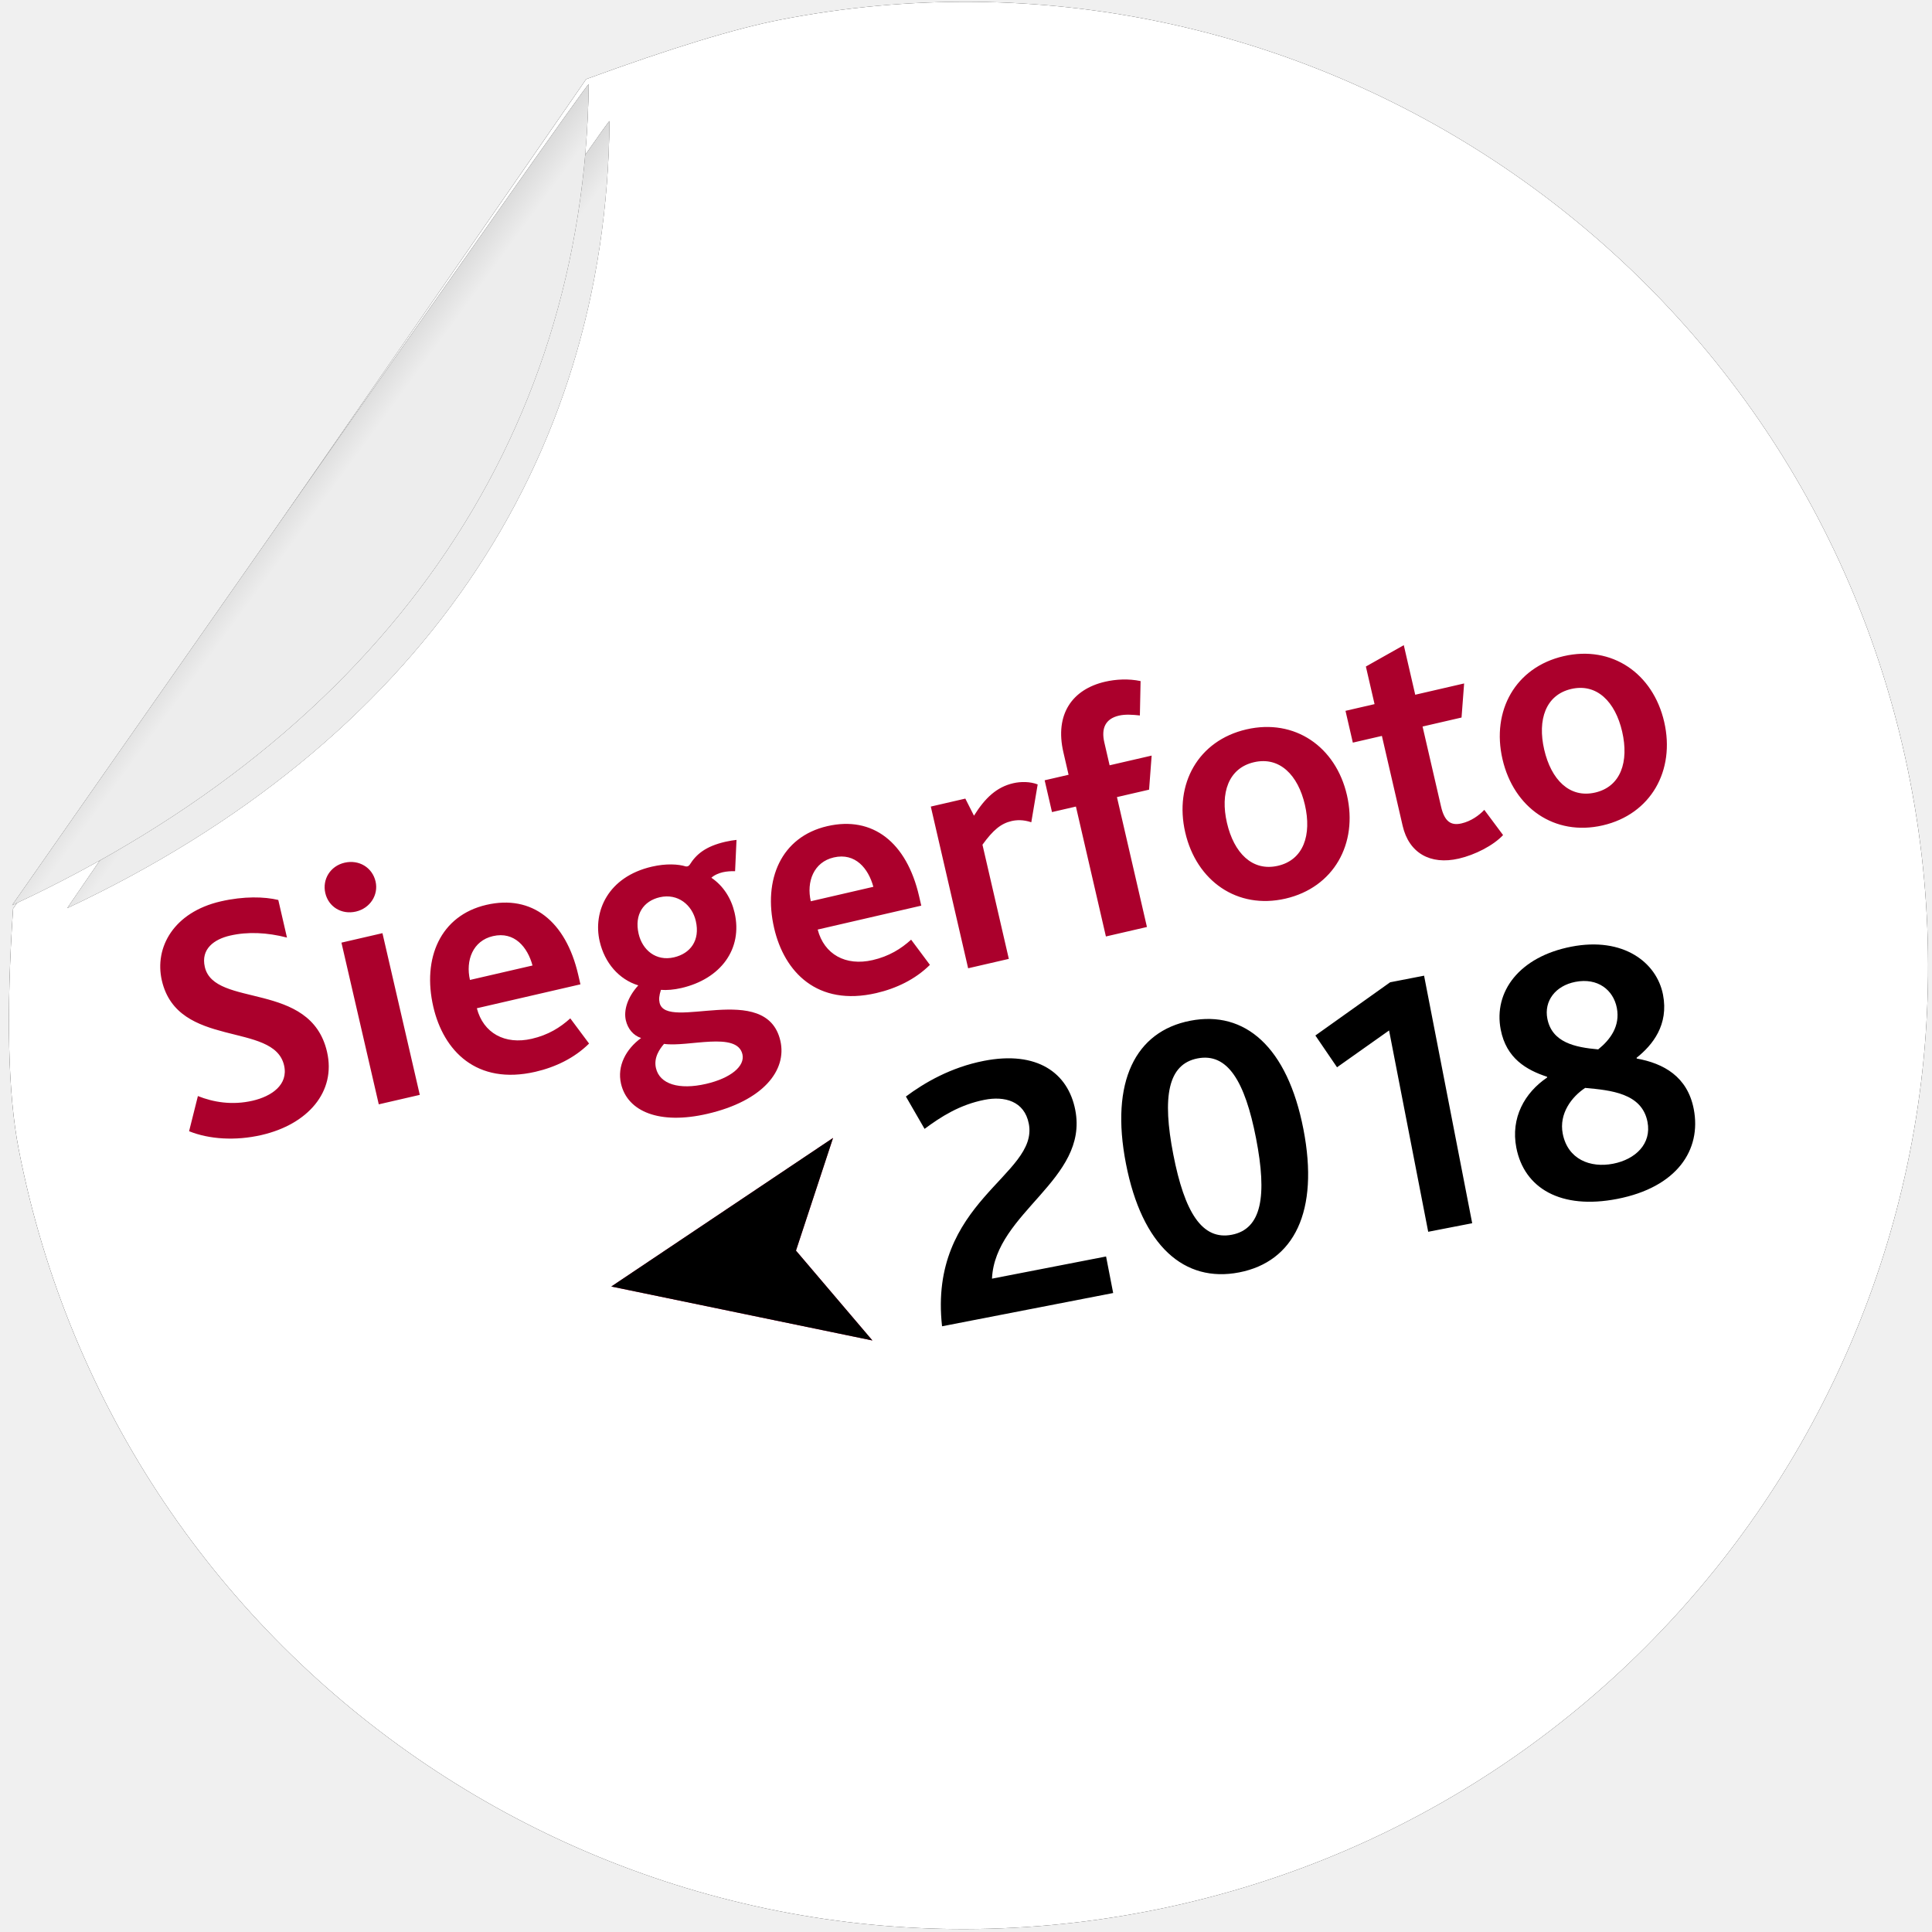
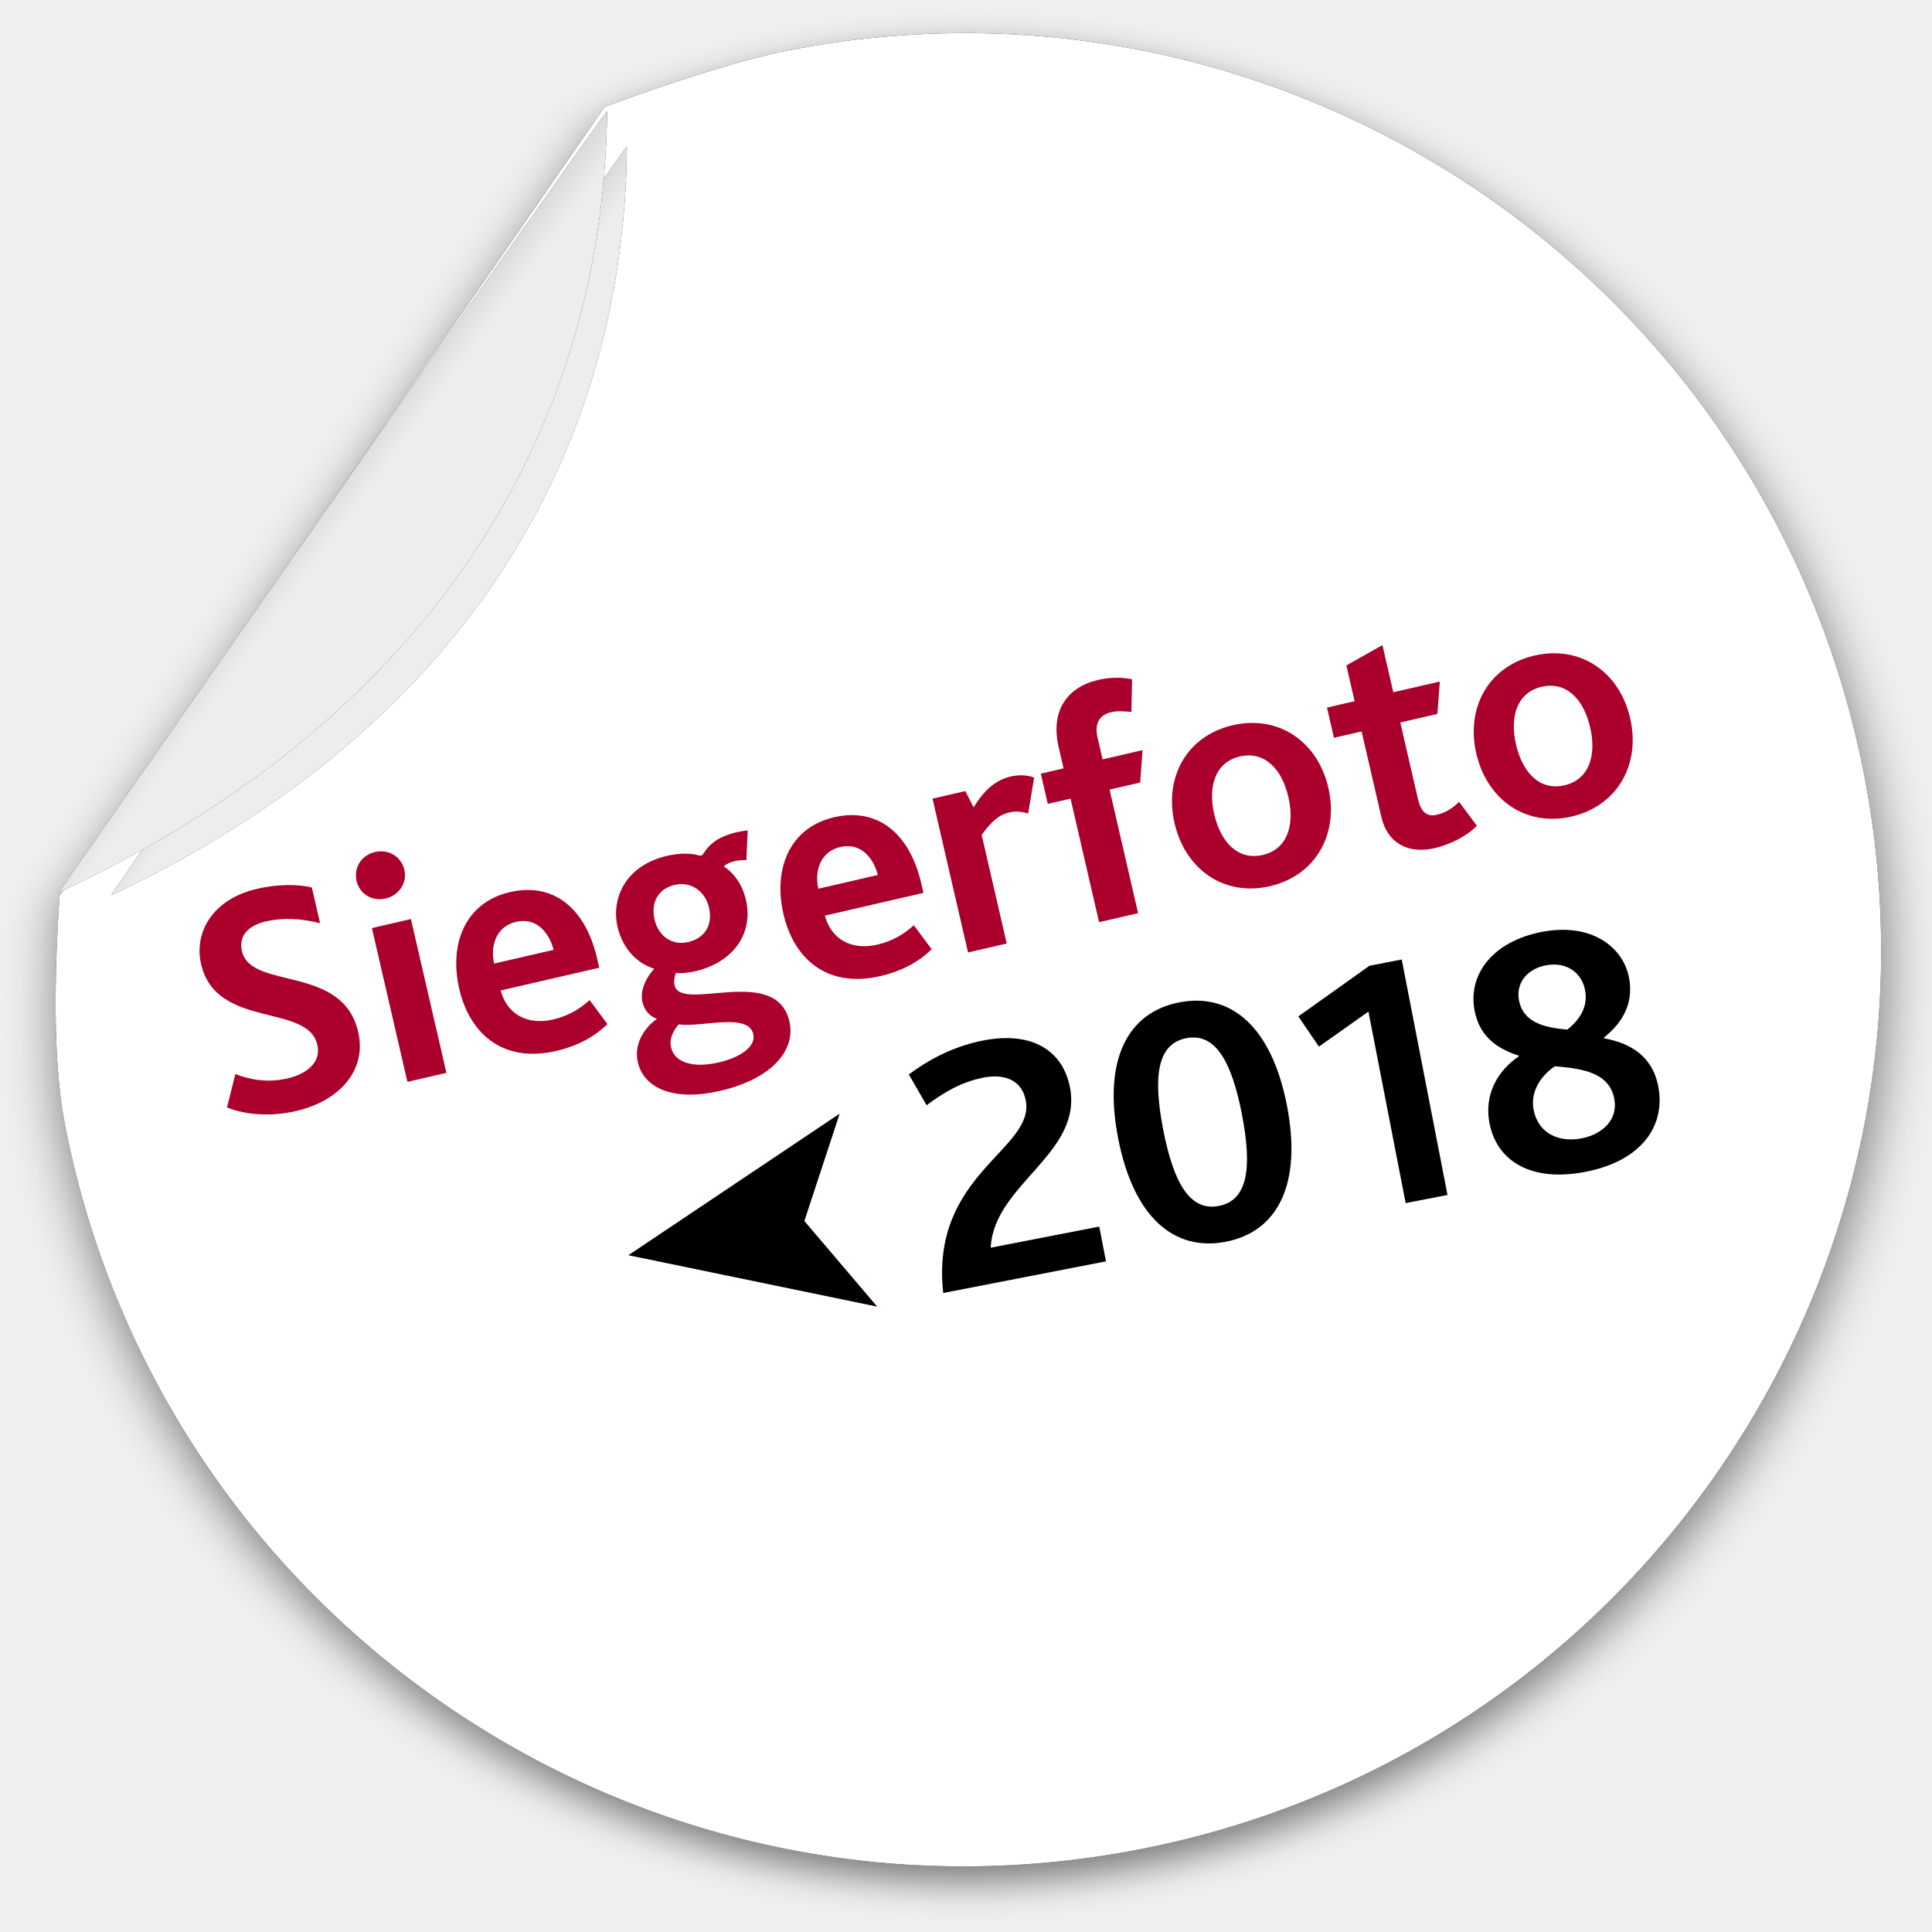
- <svg xmlns="http://www.w3.org/2000/svg" width="117px" height="117px" viewBox="0 0 117 117" version="1.1">
+ <svg xmlns="http://www.w3.org/2000/svg" xmlns:xlink="http://www.w3.org/1999/xlink" width="123px" height="123px" viewBox="0 0 123 123" version="1.1">
  <defs>
-     <linearGradient x1="54.455%" y1="50%" x2="32.77%" y2="27.37%" id="linearGradient-1">
+     <path d="M58.346,116.692 C90.57,116.692 116.692,90.57 116.692,58.346 C116.692,26.122 90.57,0 58.346,0 C55.545,0 51.463,0.429 46.099,1.288 L2.446,43.976 C0.815,50.139 0,54.929 0,58.346 C0,90.57 26.122,116.692 58.346,116.692 Z" id="path-1" />
+     <filter x="-4.3%" y="-3.4%" width="108.6%" height="108.6%" filterUnits="objectBoundingBox" id="filter-2">
+       <feOffset dx="0" dy="1" in="SourceAlpha" result="shadowOffsetOuter1" />
+       <feGaussianBlur stdDeviation="1.5" in="shadowOffsetOuter1" result="shadowBlurOuter1" />
+       <feColorMatrix values="0 0 0 0 0   0 0 0 0 0   0 0 0 0 0  0 0 0 0.5 0" type="matrix" in="shadowBlurOuter1" />
+     </filter>
+     <linearGradient x1="54.455%" y1="50%" x2="32.77%" y2="27.37%" id="linearGradient-3">
      <stop stop-color="#FFFFFF" stop-opacity="0.5" offset="0%" />
      <stop stop-color="#000000" stop-opacity="0.5" offset="100%" />
    </linearGradient>
  </defs>
  <g id="Tournee-/-exhibition" stroke="none" stroke-width="1" fill="none" fill-rule="evenodd">
-     <g id="Artboard-Copy-9" transform="translate(-99, -68)">
+     <g id="Artboard-Copy-9" transform="translate(-96, -66)">
      <g id="badge_photo-copy" transform="translate(89, 58)">
        <g id="badge_photo" transform="translate(68.58752, 68.58752) rotate(-11) translate(-68.58752, -68.58752) translate(10.08752, 10.08752)">
          <g id="Group-7">
            <g id="Oval-4">
              <g id="path-1-link" fill="#000000">
                <path d="M58.346,116.692 C90.57,116.692 116.692,90.57 116.692,58.346 C116.692,26.122 90.57,0 58.346,0 C55.545,0 51.463,0.429 46.099,1.288 L2.446,43.976 C0.815,50.139 0,54.929 0,58.346 C0,90.57 26.122,116.692 58.346,116.692 Z" id="path-1" />
              </g>
-               <g id="path-1-link" fill="#FFFFFF">
-                 <path d="M58.346,116.692 C90.57,116.692 116.692,90.57 116.692,58.346 C116.692,26.122 90.57,0 58.346,0 C55.545,0 51.463,0.429 46.099,1.288 L2.446,43.976 C0.815,50.139 0,54.929 0,58.346 C0,90.57 26.122,116.692 58.346,116.692 Z" id="path-1" />
+               <g id="path-1-link">
+                 <g id="path-1">
+                   <use fill="black" fill-opacity="1" filter="url(#filter-2)" xlink:href="#path-1" />
+                   <use fill="#FFFFFF" fill-rule="evenodd" xlink:href="#path-1" />
+                 </g>
              </g>
            </g>
            <g id="Oval-4-Copy" transform="translate(5, 4)">
              <g id="path-4-link" fill="#000000">
                <path d="M0.673,40.57 C23.406,34.828 37.856,20.384 42.001,0.053 C42.062,-0.245 0.673,40.57 0.673,40.57 Z" id="path-4" />
              </g>
              <g id="path-4-link" fill="#DBDBDB">
                <path d="M0.673,40.57 C23.406,34.828 37.856,20.384 42.001,0.053 C42.062,-0.245 0.673,40.57 0.673,40.57 Z" id="path-4" />
              </g>
-               <g id="path-4-link" fill="url(#linearGradient-1)">
+               <g id="path-4-link" fill="url(#linearGradient-3)">
                <path d="M0.673,40.57 C23.406,34.828 37.856,20.384 42.001,0.053 C42.062,-0.245 0.673,40.57 0.673,40.57 Z" id="path-4" />
              </g>
            </g>
            <g id="Oval-4-Copy-2" transform="translate(2, 1)">
              <g id="path-6-link" fill="#000000">
                <path d="M0.431,42.76 C24.501,36.788 39.802,21.766 44.191,0.622 C44.255,0.312 0.431,42.76 0.431,42.76 Z" id="path-6" />
              </g>
              <g id="path-6-link" fill="#DBDBDB">
                <path d="M0.431,42.76 C24.501,36.788 39.802,21.766 44.191,0.622 C44.255,0.312 0.431,42.76 0.431,42.76 Z" id="path-6" />
              </g>
-               <g id="path-6-link" fill="url(#linearGradient-1)">
+               <g id="path-6-link" fill="url(#linearGradient-3)">
                <path d="M0.431,42.76 C24.501,36.788 39.802,21.766 44.191,0.622 C44.255,0.312 0.431,42.76 0.431,42.76 Z" id="path-6" />
              </g>
            </g>
          </g>
          <path d="M52.844,79.538 C53.465,71.925 60.342,71.695 60.342,68.498 C60.342,67.095 59.215,66.566 57.996,66.566 C56.455,66.566 55.19,67.072 54.086,67.601 L53.35,65.462 C54.592,64.864 56.34,64.243 58.41,64.243 C61.676,64.243 63.263,65.922 63.263,68.222 C63.263,72.523 57.306,73.374 56.363,77.284 L63.401,77.284 L63.401,79.538 L52.844,79.538 Z M71.129,79.768 C67.748,79.768 65.655,77.077 65.655,71.994 C65.655,66.934 67.748,64.243 71.129,64.243 C74.51,64.243 76.603,66.934 76.603,71.994 C76.603,77.077 74.51,79.768 71.129,79.768 Z M71.129,77.445 C72.969,77.445 73.682,75.559 73.682,71.994 C73.682,68.452 72.969,66.566 71.129,66.566 C69.289,66.566 68.576,68.452 68.576,71.994 C68.576,75.559 69.289,77.445 71.129,77.445 Z M82.836,79.538 L82.836,67.118 L79.317,68.705 L78.397,66.566 L83.457,64.266 L85.55,64.266 L85.55,79.538 L82.836,79.538 Z M94.451,79.768 C90.978,79.768 89.046,78.066 89.046,75.559 C89.046,73.719 90.173,72.385 91.691,71.741 L91.691,71.695 C90.541,71.051 89.483,70.131 89.483,68.36 C89.483,66.014 91.438,64.243 94.635,64.243 C97.855,64.243 99.534,66.175 99.534,68.153 C99.534,70.016 98.338,71.028 97.234,71.603 L97.234,71.649 C98.775,72.247 100.04,73.305 100.04,75.306 C100.04,77.836 98.131,79.768 94.451,79.768 Z M94.612,77.629 C95.992,77.629 97.142,76.893 97.142,75.536 C97.142,73.765 95.325,73.236 93.83,72.799 C92.933,73.167 91.967,74.018 91.967,75.26 C91.967,76.847 93.209,77.629 94.612,77.629 Z M95.049,70.66 C95.877,70.223 96.636,69.533 96.636,68.406 C96.636,67.302 95.854,66.382 94.474,66.382 C93.232,66.382 92.381,67.164 92.381,68.245 C92.381,69.717 93.692,70.269 95.049,70.66 Z" id="2018" fill="#000000" />
          <g id="Path-2" transform="translate(33, 67)">
            <g id="path-8-link" fill="#D8073D">
              <polygon id="path-8" points="0.642 6.352 15.539 12.576 12.034 6.352 15.539 0.083" />
            </g>
            <g id="path-8-link" fill="#000000">
              <polygon id="path-8" points="0.642 6.352 15.539 12.576 12.034 6.352 15.539 0.083" />
            </g>
          </g>
          <path d="M10.169,57.628 C11.231,58.371 12.761,58.839 14.397,58.839 C17.266,58.839 19.39,57.309 19.39,54.823 C19.39,50.382 13.335,50.722 13.335,48.151 C13.335,47.025 14.27,46.643 15.247,46.643 C16.352,46.643 17.478,46.961 18.583,47.535 L18.583,45.198 C17.818,44.815 16.607,44.497 15.162,44.497 C12.251,44.497 10.615,46.303 10.615,48.364 C10.615,52.635 16.671,52.295 16.671,55.035 C16.671,56.247 15.502,56.693 14.334,56.693 C13.059,56.693 11.996,56.247 11.168,55.673 L10.169,57.628 Z M21.728,58.626 L24.277,58.626 L24.277,48.576 L21.728,48.576 L21.728,58.626 Z M23.003,46.94 C23.895,46.94 24.575,46.26 24.575,45.432 C24.575,44.56 23.895,43.902 23.003,43.902 C22.11,43.902 21.451,44.582 21.451,45.432 C21.451,46.281 22.11,46.94 23.003,46.94 Z M31.417,58.839 C27.741,58.839 26.275,56.332 26.275,53.612 C26.275,50.595 27.932,48.321 30.8,48.321 C33.626,48.321 35.262,50.361 35.262,53.697 L35.262,54.292 L28.824,54.292 C28.867,55.843 29.972,56.842 31.65,56.842 C32.67,56.842 33.478,56.565 34.2,56.162 L34.965,57.904 C33.902,58.563 32.649,58.839 31.417,58.839 Z M28.803,52.528 L32.691,52.528 C32.649,51.381 32.096,50.255 30.758,50.255 C29.504,50.255 28.803,51.317 28.803,52.528 Z M40.978,63.662 C38.025,63.662 36.303,62.451 36.303,60.709 C36.303,59.604 37.068,58.733 38.11,58.286 C37.685,58.031 37.451,57.564 37.451,57.033 C37.451,56.438 37.833,55.715 38.662,55.142 C37.6,54.526 36.983,53.357 36.983,52.018 C36.983,50.17 38.343,48.321 41.084,48.321 C41.977,48.321 42.678,48.534 43.081,48.767 C43.188,48.81 43.251,48.789 43.336,48.725 C43.868,48.194 44.526,47.854 45.759,47.854 C45.992,47.854 46.29,47.875 46.439,47.896 L45.929,49.724 C45.695,49.66 45.419,49.617 45.185,49.617 C44.972,49.617 44.654,49.66 44.441,49.787 C45.036,50.425 45.334,51.275 45.334,52.167 C45.334,54.419 43.613,55.885 41.169,55.885 C40.702,55.885 40.277,55.822 39.937,55.715 C39.746,56.034 39.682,56.247 39.682,56.459 C39.682,58.265 46.29,56.587 46.29,60.347 C46.29,62.175 44.463,63.662 40.978,63.662 Z M41.318,61.877 C42.848,61.877 43.868,61.367 43.868,60.624 C43.868,59.179 40.744,59.476 39.384,58.945 C39.066,59.179 38.577,59.604 38.577,60.262 C38.577,61.261 39.639,61.877 41.318,61.877 Z M41.148,53.973 C42.168,53.973 42.933,53.336 42.933,52.125 C42.933,51.126 42.253,50.234 41.127,50.234 C40.128,50.234 39.384,50.892 39.384,52.103 C39.384,53.102 40.022,53.973 41.148,53.973 Z M52.6,58.839 C48.924,58.839 47.458,56.332 47.458,53.612 C47.458,50.595 49.116,48.321 51.984,48.321 C54.81,48.321 56.446,50.361 56.446,53.697 L56.446,54.292 L50.008,54.292 C50.051,55.843 51.155,56.842 52.834,56.842 C53.854,56.842 54.661,56.565 55.384,56.162 L56.149,57.904 C55.086,58.563 53.833,58.839 52.6,58.839 Z M49.987,52.528 L53.875,52.528 C53.833,51.381 53.28,50.255 51.942,50.255 C50.688,50.255 49.987,51.317 49.987,52.528 Z M58.358,58.626 L60.887,58.626 L60.887,51.53 C61.716,50.807 62.268,50.531 62.927,50.531 C63.224,50.531 63.628,50.595 64.074,50.871 L64.966,48.725 C64.563,48.449 64.01,48.321 63.543,48.321 C62.523,48.321 61.694,48.789 60.781,49.702 L60.504,48.576 L58.358,48.576 L58.358,58.626 Z M66.921,58.626 L69.471,58.626 L69.471,50.552 L71.468,50.552 L72.084,48.576 L69.471,48.576 L69.471,47.153 C69.471,46.281 69.853,45.772 70.703,45.772 C71.086,45.772 71.511,45.899 71.936,46.048 L72.446,44.029 C71.766,43.711 71.001,43.583 70.342,43.583 C68.302,43.583 66.921,44.815 66.921,47.174 L66.921,48.576 L65.434,48.576 L65.434,50.552 L66.921,50.552 L66.921,58.626 Z M78.034,58.839 C75.038,58.839 73.019,56.587 73.019,53.569 C73.019,50.552 75.038,48.321 78.034,48.321 C81.03,48.321 83.069,50.552 83.069,53.569 C83.069,56.587 81.03,58.839 78.034,58.839 Z M78.034,56.799 C79.627,56.799 80.456,55.439 80.456,53.569 C80.456,51.721 79.627,50.361 78.034,50.361 C76.44,50.361 75.611,51.721 75.611,53.569 C75.611,55.439 76.44,56.799 78.034,56.799 Z M88.806,58.839 C89.805,58.839 91.016,58.541 91.738,58.053 L90.973,56.31 C90.591,56.565 90.038,56.799 89.444,56.799 C88.785,56.799 88.466,56.459 88.466,55.524 L88.466,50.552 L90.888,50.552 L91.505,48.576 L88.466,48.576 L88.466,45.495 L85.938,46.239 L85.938,48.576 L84.132,48.576 L84.132,50.552 L85.938,50.552 L85.938,56.14 C85.938,57.819 87.021,58.839 88.806,58.839 Z M97.751,58.839 C94.755,58.839 92.737,56.587 92.737,53.569 C92.737,50.552 94.755,48.321 97.751,48.321 C100.747,48.321 102.787,50.552 102.787,53.569 C102.787,56.587 100.747,58.839 97.751,58.839 Z M97.751,56.799 C99.345,56.799 100.174,55.439 100.174,53.569 C100.174,51.721 99.345,50.361 97.751,50.361 C96.158,50.361 95.329,51.721 95.329,53.569 C95.329,55.439 96.158,56.799 97.751,56.799 Z" id="Siegerfoto" fill="#AB002C" fill-rule="nonzero" transform="translate(56.47799, 53.62251) rotate(-2) translate(-56.47799, -53.62251) " />
        </g>
      </g>
    </g>
  </g>
</svg>
